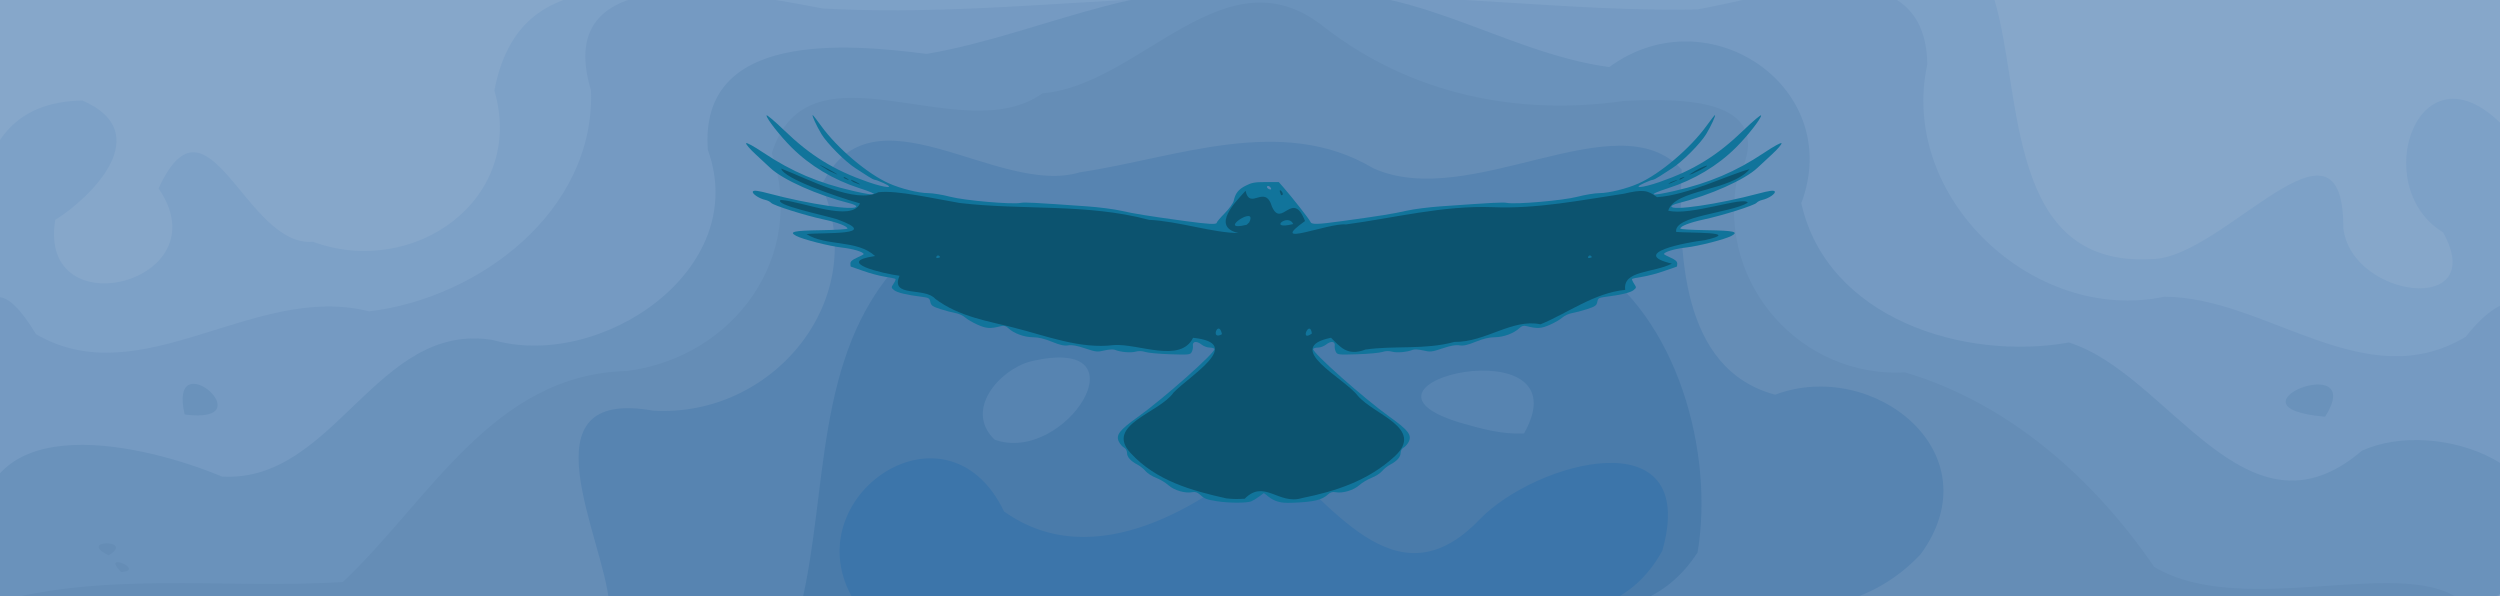
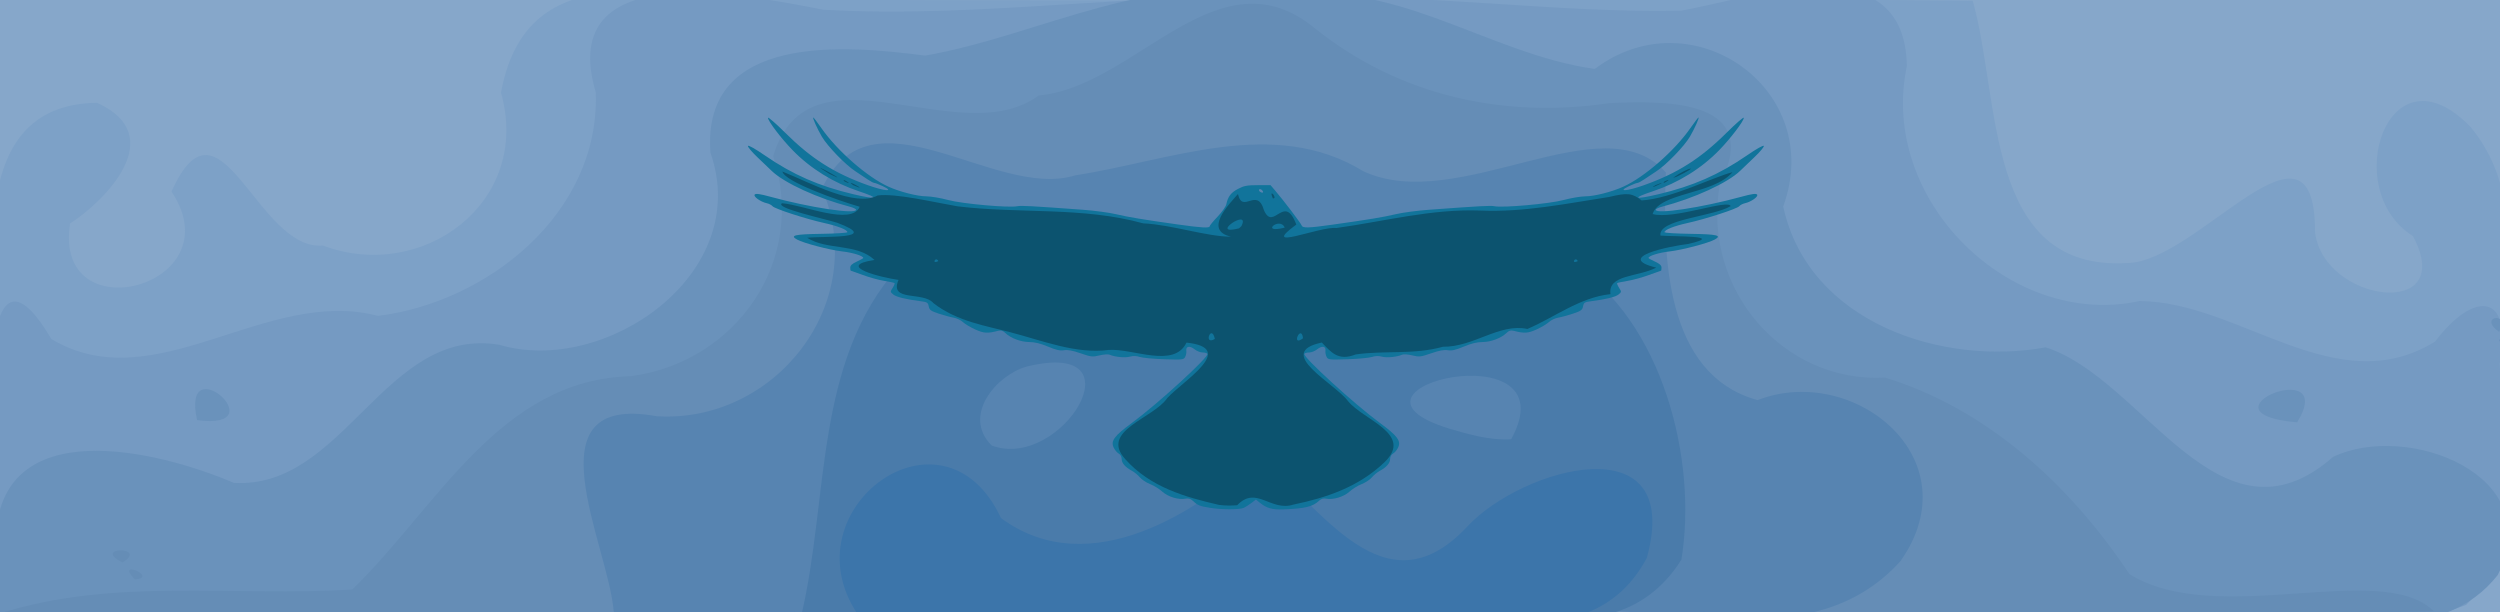
- <svg xmlns="http://www.w3.org/2000/svg" version="1.1" id="svg2" width="1518.441" height="361.974" viewBox="0 0 1518.441 361.974">
+ <svg xmlns="http://www.w3.org/2000/svg" version="1.1" id="svg2" width="1920" height="469.655" viewBox="0 0 1920 469.655">
  <defs id="defs6" />
-   <path id="path4552" d="m -12.603,183.938 c 0,-61.641 0,-123.281 0,-184.922 517.378,0 1034.756,0 1552.134,0 0,123.281 0,246.563 0,369.844 -517.378,0 -1034.756,0 -1552.134,0 0,-61.641 0,-123.281 0,-184.922 z" style="fill:#86a7ca;stroke-width:0.758;fill-opacity:1" />
-   <path id="path4550" d="m -12.603,224.44 c 0.943,-56.298 -22.408,-162.164 62.735,-163.37 45.468,19.791 4.695,59.279 -16.591,72.5 -10.875,66.621 102.134,38.084 62.764,-19.137 30.007,-65.152 52.926,35.906 93.762,32.414 61.315,22.486 129.491,-25.734 110.203,-91.852 17.346,-91.662 115.384,-51.254 178.297,-56.027 244.265,1.759 488.54,-1.636 732.802,0.798 17.297,58.246 6.895,163.055 95.936,157.572 43.27,-0.592 116.287,-100.1 115.986,-18.647 5.182,42.739 88.573,53.126 60.631,2.497 -45.91,-27.966 -15.19,-116.763 35.686,-65.568 49.349,58.197 1.731,140.042 23.813,208.189 16.983,85.562 -71.472,95.605 -133.417,85.396 -441.859,-1.142 -883.91,0.365 -1325.647,-0.366 -68.705,17.839 -118.298,-12.177 -96.961,-85.164 0,-19.745 -4e-6,-39.49 -2.2e-5,-59.235 z m 1434.407,-79.343 -0.036,1.849 z M -12.35,69.153 c 2.686,-2.428 -1.334,4.101 0,0 z" style="fill:#7da1c7;fill-opacity:1;stroke-width:0.758" />
-   <path id="path4548" d="M -12.591,258.779 C -17.981,228.365 -16.699,139.161 21.901,203.005 86.055,240.244 154.646,171.398 224.152,189.112 291.323,181.104 361.54,127.899 358.96,54.865 333.736,-27.872 453.152,-3.586 499.795,5.15 598.804,10.7 697.502,-6.367 796.547,-1.807 874.76,-4.704 953.034,7.281 1030.891,5.743 c 45.305,-7.921 138.63,-40.221 139.714,33.342 -17.582,80.789 64.538,157.93 144.012,141.125 62.127,0.291 121.824,61.157 183.048,24.306 24.25,-31.153 48.33,-29.243 39.966,13.44 2.03,47.911 18.664,107.592 -20.74,144.773 -41.969,16.393 -89.322,2.742 -133.681,6.207 -465.268,-0.133 -930.542,-0.049 -1395.813,-0.075 0.004,-36.694 0.008,-73.388 0.012,-110.082 z M 1168.171,41.033 c 3.359,-3.291 -0.806,5.161 0,0 z" style="fill:#759ac2;fill-opacity:1;stroke-width:0.758" />
-   <path id="path4546" d="m -12.57,323.767 c 1.922,-77.344 100.697,-53.767 147.446,-34.31 68.467,3.955 93.624,-94.405 164.333,-82.976 C 364.535,225.304 456.363,164.102 429.94,91.053 424.469,18.685 513.973,26.529 562.798,32.726 634.199,20.758 706.016,-20.698 781.515,-1.821 850.83,-16.043 910.982,31.844 977.435,40.734 c 60.144,-44.053 143.127,12.317 116.635,82.659 15.644,70.094 98.941,95.995 162.488,84.623 60.716,18.86 107.722,125.739 177.912,65.831 45.76,-21.272 133.474,10.834 101.933,70.979 -33.275,41.128 -94.266,28.627 -140.58,23.732 -56.121,-6.411 -112.097,4.586 -168.52,0.511 -413.32,-0.515 -826.64,-0.037 -1239.959,-0.208 z M 112.142,251.768 c -10.292,-45.007 49.87,6.364 0,0 z m 1300.063,1.326 c -65.177,-5.499 26.27,-41.144 0,0 z m 126.304,-47.533 c -4.33,-5.325 3.407,0.424 0,0 z m -0.065,-3.657 0.922,-0.553 z m -1.185,-3.188 c -14.022,-9.615 7.96,-12.517 0,0 z m 1.453,-20.652 0.199,-3.206 6e-4,-0.011 -0.199,3.206 z" style="fill:#6a92bb;fill-opacity:1;stroke-width:0.758" />
-   <path id="path4544" d="m -10.329,368.025 c 70.895,-21.997 145.764,-9.96 218.546,-14.514 52.227,-48.985 91.034,-126.22 172.495,-128.157 65.298,-8.474 109.309,-69.601 88.073,-132.282 22.404,-71.418 115.488,-1.289 164.39,-36.4 60.087,-5.105 111.411,-88.633 171.523,-39.903 52.359,40.434 117.002,53.858 181.702,44.523 37.852,-1.733 95.142,-1.64 68.385,48.897 -11.292,63.028 39.415,119.387 102.322,116 63.059,18.685 114.68,64.604 151.279,118.084 54.34,32.778 155.912,-8.959 188.576,22.376 -223.676,4.603 -447.443,0.477 -671.157,2.183 -278.712,0.111 -557.424,0.042 -836.135,-0.807 z m 83.886,-20.572 c -12.833,-12.99 15.471,-0.994 0,0 z m -7.578,-10.155 c -19.796,-9.624 16.585,-9.855 0,0 z" style="fill:#658db6;fill-opacity:1;stroke-width:0.758" />
-   <path id="path4542" d="m 370.057,366.787 c -3.178,-40.118 -53.777,-131.675 26.594,-117.371 73.002,4.41 132.5,-67.728 102.344,-136.777 30.406,-64.095 106.664,7.216 156.924,-7.997 58.269,-8.656 122.656,-35.566 178.207,-2.434 58.822,26.514 148.419,-42.099 187.297,0.766 -1.984,48.921 -1.054,121.32 56.755,136.754 59.496,-22.434 133.227,35.247 88.454,96.786 -54.549,58.482 -141.517,24.707 -210.837,30.061 -194.503,4.301 -389.272,0.002 -583.875,2.032 l -1.863,-1.821 z" style="fill:#5784b1;fill-opacity:1;stroke-width:0.758" />
-   <path id="path4540" d="m 481.155,368.103 c 1.427,-4.146 1.427,4.146 0,0 z m 5.267,0.061 c 16.866,-69.849 7.727,-151.816 59.949,-208.412 68.205,-17.76 135.854,13.729 195.83,43.229 78.343,9.204 141.396,-74.044 221.659,-45.06 55.382,34.411 77.353,117.638 67.195,177.639 -37.646,58.106 -109.061,28.62 -165.105,32.536 -126.51,-0.702 -253.022,1.996 -379.528,0.069 z M 604.069,267.012 c 42.934,15.619 93.761,-64.56 21.703,-47.448 -18.86,5.148 -40.289,29.505 -21.703,47.448 z m 321.581,-3.761 c 37.624,-66.407 -120.276,-31.013 -38.649,-6.486 12.551,3.605 25.438,7.235 38.649,6.486 z m -3.789,-94.47 c -0.348,-4.284 -1.786,3.128 0,0 z m 122.397,199.322 c 1.427,-4.146 1.427,4.146 0,0 z M 516.456,225.179 c 2.664,1.711 -4.433,1.653 0,0 z" style="fill:#4a7baa;fill-opacity:1;stroke-width:0.758" />
-   <path id="path4538" d="m 520.943,368.173 c -43.408,-62.995 53.209,-131.806 88.881,-57.548 55.481,39.65 123.568,-5.563 159.291,-37.026 38.727,29.545 78.065,95.724 129.589,41.876 34.098,-35.32 134.027,-62.417 110.936,19.046 -36.375,66.148 -122.597,27.326 -181.949,34.009 -102.249,-0.837 -204.508,1.895 -306.748,-0.358 z" style="fill:#3c75aa;fill-opacity:1;stroke-width:0.758" />
-   <path id="path4493" d="m 739.444,304.486 c -6.677,-1.044 -7.782,-1.477 -10.878,-4.262 -1.372,-1.234 -2.721,-1.619 -4.468,-1.277 -4.286,0.84 -10.936,-1.115 -14.448,-4.247 -1.786,-1.593 -5.172,-3.62 -7.525,-4.506 -2.353,-0.886 -5.207,-2.714 -6.342,-4.063 -1.135,-1.349 -3.353,-3.12 -4.929,-3.935 -4.126,-2.134 -6.344,-4.638 -6.344,-7.163 0,-1.284 -0.741,-2.599 -1.778,-3.154 -0.978,-0.523 -2.355,-2.067 -3.059,-3.43 -2.138,-4.135 0.081,-7.09 11.391,-15.171 15.772,-11.268 47.661,-39.587 46.568,-41.354 -0.277,-0.449 -1.633,-0.816 -3.012,-0.816 -1.379,0 -3.567,-0.834 -4.863,-1.853 -2.961,-2.329 -5.584,-1.965 -5.208,0.723 0.151,1.074 -0.164,2.77 -0.698,3.769 -0.92,1.719 -1.616,1.795 -13.061,1.427 -6.649,-0.213 -13.453,-0.838 -15.119,-1.388 -2.012,-0.664 -4.04,-0.721 -6.04,-0.169 -2.933,0.81 -9.271,0.218 -12.571,-1.174 -0.902,-0.38 -3.723,-0.192 -6.269,0.419 -4.276,1.026 -5.171,0.929 -11.71,-1.266 -4.975,-1.67 -8.033,-2.216 -10.284,-1.835 -2.406,0.407 -4.869,-0.137 -9.885,-2.181 -4.593,-1.872 -8.217,-2.729 -11.595,-2.745 -5.262,-0.024 -11.55,-2.348 -14.923,-5.514 -1.485,-1.394 -2.577,-1.69 -4.468,-1.213 -6.468,1.632 -8.793,1.49 -14.12,-0.863 -2.949,-1.302 -6.367,-3.292 -7.596,-4.422 -1.229,-1.13 -3.843,-2.323 -5.809,-2.652 -1.966,-0.329 -6.106,-1.422 -9.199,-2.428 -4.853,-1.579 -5.694,-2.176 -6.13,-4.354 -0.455,-2.276 -0.958,-2.581 -5.099,-3.099 -9.271,-1.16 -15.034,-2.54 -16.895,-4.047 -1.855,-1.502 -1.863,-1.61 -0.317,-3.971 0.875,-1.335 1.405,-2.612 1.178,-2.839 -0.227,-0.227 -3.118,-0.833 -6.425,-1.348 -3.307,-0.515 -9.248,-2.104 -13.201,-3.532 -3.953,-1.428 -7.327,-2.596 -7.497,-2.596 -0.17,0 -0.309,-0.827 -0.309,-1.837 0,-1.318 1.136,-2.34 4.021,-3.616 2.212,-0.978 4.021,-1.951 4.021,-2.161 0,-1.291 -6.333,-3.201 -13.186,-3.978 -7.829,-0.887 -23.808,-4.972 -27.796,-7.107 -4.645,-2.486 -1.589,-3.191 14.917,-3.438 8.929,-0.134 16.235,-0.573 16.235,-0.976 0,-1.444 -5.953,-3.743 -14.298,-5.522 -11.259,-2.4 -30.778,-8.559 -32.073,-10.119 -0.567,-0.683 -2.128,-1.476 -3.469,-1.762 -3.969,-0.846 -8.648,-4.119 -7.512,-5.255 0.701,-0.701 3.418,-0.32 9.726,1.364 24.3,6.485 52.988,10.711 52.988,7.804 0,-0.473 -1.709,-1.29 -3.798,-1.817 -19.905,-5.022 -40.775,-14.318 -48.479,-21.592 -1.474,-1.392 -5.45,-5.082 -8.835,-8.2 -3.385,-3.118 -5.996,-6.146 -5.801,-6.729 0.212,-0.635 4.476,1.693 10.623,5.8 17.096,11.421 33.327,18.325 54.503,23.185 15.063,3.457 17.002,2.565 3.709,-1.706 -15.827,-5.085 -30.161,-13.702 -41.264,-24.804 -7.039,-7.039 -15.169,-17.418 -15.169,-19.366 0,-0.721 4.803,3.319 10.673,8.979 16.072,15.495 30.28,24.258 50.965,31.433 10.622,3.684 17.063,4.156 9.515,0.696 -2.397,-1.099 -4.788,-1.998 -5.314,-1.998 -0.525,0 -2.384,-0.945 -4.131,-2.1 -1.747,-1.155 -5.186,-3.375 -7.644,-4.933 -6.17,-3.912 -17.286,-15.069 -20.739,-20.814 -2.932,-4.879 -5.955,-11.472 -5.26,-11.472 0.213,0 2.488,2.915 5.057,6.479 9.82,13.624 28.29,29.278 41.352,35.046 7.143,3.154 17.955,5.835 23.61,5.853 2.821,0.009 8.894,1.006 13.496,2.215 8.638,2.269 37.655,4.789 42.813,3.718 2.284,-0.474 8.155,-0.166 40.416,2.119 7.127,0.505 16.376,1.699 20.553,2.653 7.962,1.819 16.726,3.231 38.685,6.235 14.436,1.975 19.4,2.234 19.4,1.013 0,-0.437 2.199,-3.029 4.886,-5.76 2.687,-2.73 5.125,-6.092 5.417,-7.471 0.972,-4.588 2.83,-6.954 7.231,-9.209 3.679,-1.885 5.593,-2.234 12.249,-2.234 h 7.888 l 2.836,3.225 c 5.175,5.886 15.808,19.453 16.347,20.859 0.704,1.835 3.694,1.771 19.74,-0.424 21.959,-3.004 30.723,-4.417 38.685,-6.235 4.178,-0.954 13.427,-2.148 20.553,-2.653 32.261,-2.286 38.131,-2.594 40.416,-2.119 5.158,1.071 34.175,-1.45 42.813,-3.718 4.602,-1.209 10.676,-2.206 13.496,-2.215 5.655,-0.018 16.468,-2.699 23.61,-5.853 13.062,-5.769 31.532,-21.422 41.352,-35.046 2.568,-3.563 4.844,-6.479 5.057,-6.479 0.695,0 -2.328,6.594 -5.26,11.472 -3.453,5.746 -14.569,16.902 -20.739,20.814 -2.458,1.558 -5.897,3.778 -7.644,4.933 -1.747,1.155 -3.606,2.1 -4.131,2.1 -0.525,0 -2.917,0.899 -5.314,1.998 -7.548,3.459 -1.107,2.988 9.515,-0.696 20.685,-7.175 34.893,-15.938 50.965,-31.433 5.87,-5.659 10.673,-9.7 10.673,-8.979 0,1.948 -8.13,12.327 -15.169,19.366 -11.103,11.103 -25.436,19.719 -41.264,24.804 -13.293,4.271 -11.355,5.163 3.709,1.706 21.176,-4.86 37.408,-11.764 54.504,-23.185 6.147,-4.106 10.411,-6.435 10.623,-5.8 0.194,0.583 -2.416,3.611 -5.801,6.729 -3.385,3.118 -7.361,6.807 -8.835,8.2 -7.704,7.274 -28.574,16.569 -48.479,21.592 -2.089,0.527 -3.798,1.345 -3.798,1.817 0,2.906 28.688,-1.319 52.988,-7.804 6.308,-1.684 9.025,-2.065 9.726,-1.364 1.135,1.135 -3.543,4.408 -7.512,5.255 -1.341,0.286 -2.901,1.079 -3.469,1.762 -1.295,1.561 -20.814,7.719 -32.073,10.119 -8.345,1.779 -14.298,4.078 -14.298,5.522 0,0.403 7.306,0.842 16.235,0.976 16.506,0.248 19.562,0.952 14.917,3.438 -3.988,2.134 -19.967,6.22 -27.796,7.107 -6.852,0.776 -13.186,2.687 -13.186,3.978 0,0.21 1.81,1.182 4.021,2.161 2.885,1.276 4.021,2.298 4.021,3.616 0,1.011 -0.139,1.837 -0.309,1.837 -0.17,0 -3.544,1.168 -7.497,2.596 -3.954,1.428 -9.894,3.017 -13.201,3.532 -3.307,0.515 -6.199,1.122 -6.425,1.348 -0.227,0.227 0.304,1.504 1.178,2.839 1.547,2.361 1.538,2.469 -0.317,3.971 -1.861,1.507 -7.624,2.887 -16.895,4.047 -4.141,0.518 -4.644,0.823 -5.099,3.099 -0.436,2.178 -1.276,2.775 -6.13,4.354 -3.094,1.006 -7.233,2.099 -9.199,2.428 -1.966,0.329 -4.58,1.523 -5.809,2.652 -1.229,1.13 -4.647,3.12 -7.596,4.422 -5.327,2.353 -7.652,2.495 -14.12,0.863 -1.891,-0.477 -2.983,-0.181 -4.468,1.213 -3.372,3.166 -9.661,5.489 -14.923,5.514 -3.379,0.016 -7.003,0.873 -11.595,2.745 -5.016,2.044 -7.479,2.587 -9.885,2.181 -2.252,-0.38 -5.309,0.165 -10.284,1.835 -6.539,2.195 -7.434,2.292 -11.71,1.266 -2.546,-0.611 -5.368,-0.8 -6.269,-0.419 -3.299,1.392 -9.638,1.983 -12.571,1.174 -1.999,-0.552 -4.027,-0.495 -6.04,0.169 -1.666,0.55 -8.47,1.174 -15.119,1.388 -11.445,0.367 -12.141,0.291 -13.061,-1.427 -0.534,-0.998 -0.848,-2.694 -0.698,-3.769 0.376,-2.688 -2.247,-3.052 -5.208,-0.723 -1.295,1.019 -3.484,1.853 -4.863,1.853 -1.379,0 -2.735,0.367 -3.012,0.816 -1.093,1.768 30.796,30.086 46.568,41.354 11.311,8.081 13.53,11.036 11.391,15.171 -0.705,1.363 -2.082,2.906 -3.059,3.43 -1.037,0.555 -1.778,1.87 -1.778,3.154 0,2.525 -2.218,5.03 -6.344,7.163 -1.576,0.815 -3.794,2.585 -4.929,3.935 -1.135,1.349 -3.989,3.178 -6.342,4.063 -2.353,0.886 -5.739,2.913 -7.525,4.506 -3.511,3.132 -10.162,5.086 -14.448,4.247 -1.757,-0.344 -3.089,0.043 -4.468,1.298 -3.886,3.537 -8.617,4.643 -21.979,5.14 -6.966,0.259 -10.381,-0.675 -14.601,-3.995 l -2.445,-1.923 -2.917,2.157 c -1.604,1.186 -3.721,2.48 -4.704,2.876 -2.719,1.094 -13.543,1.087 -20.576,-0.013 z m 31.925,-190.961 c -0.573,-0.573 -1.339,-0.746 -1.702,-0.383 -0.363,0.363 -0.079,1.018 0.629,1.456 1.669,1.031 2.423,0.278 1.072,-1.072 z" style="fill:#11749b;fill-opacity:1;stroke-width:0.894" />
-   <path style="fill:#0c536f;fill-opacity:1;stroke-width:0.894" d="m 744.829,302.702 c -21.027,-4.697 -42.669,-10.672 -58.117,-27.525 -15.939,-17.096 17.612,-24.434 26.042,-36.694 9.899,-10.463 43.587,-30.002 11.891,-33.312 -7.626,15.633 -33.041,3.476 -47.972,4.402 -20.57,2.648 -41.339,-5.681 -60.999,-10.597 -14.592,-3.801 -33.076,-6.435 -47.679,-17.516 -6.355,-7.303 -27.564,-0.448 -21.624,-13.962 -9.955,-1.303 -40.021,-8.31 -14.851,-11.989 -11.187,-10.171 -29.614,-5.699 -41.677,-13.316 9.589,-1.155 46.559,1.129 18.53,-9.037 -8.298,-2.527 -38.936,-8.905 -34.137,-11.718 13.389,0.943 42.975,13.732 48.118,2.114 -14.203,-4.017 -46.588,-15.174 -47.859,-21.172 17.056,6.64 45.155,21.694 58.943,14.39 11.348,-1.419 34.254,3.978 49.414,6.509 38.221,4.554 77.4,0.166 114.984,10.239 17.925,0.829 38.977,7.954 54.439,8.03 -17.413,-3.812 -1.074,-19.687 4.239,-25.655 2.843,12.289 11.781,-4.587 16.079,9.685 5.867,13.258 12.564,-10.746 20.045,8.675 -23.598,16.812 14.442,0.915 24.821,2.069 29.697,-3.993 58.955,-11.611 89.195,-10.49 26.928,1.126 53.151,-4.205 79.555,-8.147 11.66,-2.761 14.464,-2.252 20.235,2.072 18.905,-1.241 44.086,-13.99 56.222,-16.987 -11.783,13.554 -45.228,12.031 -49.444,25.157 13.017,3.516 46.865,-9.166 48.311,-4.75 -11.055,6.404 -45.046,7.85 -43.469,17.682 7.429,0.762 41.013,-0.263 17.33,5.025 -11.321,1.333 -46.261,8 -19.919,14.245 -11.519,5.818 -29.993,3.99 -28.356,15.928 -19.015,1.914 -34.879,14.141 -51.432,20.923 -17.272,-3.635 -33.329,10.956 -52.291,10.688 -17.914,4.911 -36.16,2.109 -54.033,4.63 -11.058,4.261 -15.412,-1.682 -20.928,-7.153 -29.824,6.008 8.074,24.407 16.268,35.255 9.784,11.498 40.545,19.656 22.613,36.576 -16.156,15.029 -35.972,21.384 -56.527,25.548 -14.09,4.345 -22.943,-11.663 -34.746,0.372 -3.732,0.279 -7.499,0.267 -11.215,-0.195 z m -2.628,-99.722 c -2.029,-9.515 -7.446,4.237 0,0 z m 54.605,-0.421 c -1.185,-8.977 -7.781,5.739 0,0 z M 571.02,156.203 c -1.55,-3.18 -4.503,2.18 0,0 z m 395.874,0 c -1.55,-3.18 -4.503,2.18 0,0 z M 758.705,135.104 c 5.798,-11.365 -20.861,6.225 -1.496,1.414 z m 26.758,0.975 c -3.076,-6.973 -15.889,3.952 0,-5e-5 z m -7.365,-17.554 c -2.964,-6.876 3.508,0.329 0,0 z m -259.802,-7.949 c -6.718,-4.778 11.79,4.945 0,0 z m 496.733,-0.035 c 11.557,-4.449 -7.199,4.174 0,0 z m -502.094,-2.199 c -3.051,-3.113 7.211,3.331 0,0 z m 507.577,0 c 6.973,-3.206 -2.755,2.994 0,0 z m -516.96,-4.572 c -19.001,-11.292 17.739,8.431 0,0 z m 522.321,2.363 c 9.775,-6.713 17.92,-7.82 1.903,-0.499 z" id="path4489" />
+   <path id="path4552" d="m -3.389,235.976 c 0,-78.786 0,-157.573 0,-236.359 641.841,0 1283.682,0 1925.523,0 0,157.573 0,315.146 0,472.719 -641.841,0 -1283.682,0 -1925.523,0 0,-78.786 0,-157.573 0,-236.359 z" style="fill:#86a7ca;fill-opacity:1;stroke-width:0.954" />
+   <path id="path4550" d="M -3.389,287.743 C -2.219,215.786 -31.188,80.472 74.438,78.931 c 56.407,25.296 5.825,75.768 -20.582,92.666 -13.491,85.152 126.703,48.677 77.863,-24.46 37.225,-83.275 65.659,45.893 116.317,41.43 C 324.102,217.307 408.678,155.675 384.75,71.166 406.269,-45.993 527.892,5.655 605.94,-0.445 908.967,1.803 1212.005,-2.537 1515.029,0.574 1536.487,75.022 1523.583,208.984 1634.044,201.976 c 53.68,-0.757 144.261,-127.943 143.888,-23.833 6.429,54.627 109.881,67.904 75.217,3.192 -56.954,-35.744 -18.844,-149.241 44.271,-83.807 61.22,74.385 2.148,178.996 29.542,266.098 21.069,109.361 -88.665,122.198 -165.513,109.15 -548.155,-1.46 -1096.548,0.466 -1644.552,-0.468 -85.233,22.801 -146.757,-15.564 -120.287,-108.853 0,-25.237 0,-50.474 -2.02e-5,-75.712 z M 1776.086,186.331 l -0.044,2.363 z M -3.076,89.263 c 3.333,-3.104 -1.654,5.242 0,0 z" style="fill:#7da1c7;fill-opacity:1;stroke-width:0.954" />
+   <path id="path4548" d="M -3.375,331.634 C -10.061,292.761 -8.47,178.743 39.415,260.347 119.003,307.943 204.094,219.947 290.321,242.588 373.651,232.354 460.76,164.349 457.559,71 426.267,-34.751 574.41,-3.71 632.274,7.457 755.101,14.55 877.542,-7.264 1000.415,-1.435 c 97.027,-3.703 194.132,11.616 290.718,9.649 56.204,-10.124 171.98,-51.409 173.325,42.617 -21.811,103.261 80.064,201.859 178.656,180.379 77.072,0.371 151.131,78.168 227.083,31.067 30.084,-39.818 59.957,-37.377 49.581,17.178 2.519,61.238 23.154,137.519 -25.729,185.042 -52.066,20.952 -110.81,3.504 -165.84,7.934 -577.196,-0.17 -1154.398,-0.063 -1731.597,-0.095 0.005,-46.9 0.009,-93.801 0.014,-140.701 z M 1461.438,53.321 c 4.167,-4.206 -1,6.596 0,0 z" style="fill:#759ac2;fill-opacity:1;stroke-width:0.954" />
+   <path id="path4546" d="M -3.349,414.698 C -0.965,315.84 121.572,345.976 179.567,370.844 c 84.938,5.056 116.147,-120.664 203.866,-106.056 81.041,24.059 194.96,-54.167 162.181,-147.534 -6.788,-92.498 104.249,-82.473 164.818,-74.552 88.578,-15.297 177.672,-68.283 271.333,-44.156 85.99,-18.178 160.613,43.03 243.052,54.392 74.613,-56.307 177.558,15.743 144.693,105.652 19.408,89.59 122.742,122.697 201.577,108.161 75.322,24.106 133.637,160.714 220.712,84.142 56.768,-27.189 165.583,13.848 126.454,90.722 -41.28,52.568 -116.943,36.59 -174.399,30.333 -69.621,-8.195 -139.064,5.861 -209.06,0.653 -512.75,-0.658 -1025.5,-0.048 -1538.25,-0.266 z M 151.365,322.673 c -12.768,-57.526 61.867,8.135 0,0 z m 1612.813,1.695 c -80.856,-7.028 32.589,-52.588 0,0 z m 156.688,-60.754 c -5.372,-6.806 4.226,0.541 0,0 z m -0.081,-4.674 1.144,-0.707 z m -1.471,-4.075 c -17.395,-12.29 9.874,-15.999 0,0 z m 1.802,-26.397 0.247,-4.098 7e-4,-0.014 -0.247,4.098 z" style="fill:#6a92bb;fill-opacity:1;stroke-width:0.954" />
+   <path id="path4544" d="M -0.568,471.268 C 87.381,443.151 180.261,458.537 270.553,452.716 c 64.792,-62.611 112.934,-161.328 213.991,-163.805 81.007,-10.831 135.605,-88.96 109.261,-169.077 27.794,-91.283 143.27,-1.648 203.936,-46.525 74.542,-6.525 138.212,-113.287 212.785,-51.002 64.955,51.681 145.148,68.839 225.414,56.907 46.958,-2.215 118.03,-2.096 84.836,62.498 -14.009,80.56 48.897,152.595 126.937,148.266 78.23,23.882 142.268,82.574 187.671,150.929 67.412,41.895 193.419,-11.452 233.941,28.601 -277.485,5.884 -555.082,0.61 -832.614,2.79 -345.76,0.142 -691.521,0.053 -1037.279,-1.032 z M 103.498,444.973 c -15.92,-16.604 19.193,-1.271 0,0 z M 94.098,431.993 c -24.558,-12.301 20.575,-12.596 0,0 z" style="fill:#658db6;fill-opacity:1;stroke-width:0.954" />
+   <path id="path4542" d="m 471.326,469.685 c -3.942,-51.277 -66.714,-168.301 32.992,-150.018 90.564,5.636 164.375,-86.567 126.965,-174.822 37.72,-81.923 132.323,9.223 194.674,-10.221 72.286,-11.064 152.163,-45.459 221.077,-3.111 72.972,33.89 184.123,-53.81 232.354,0.979 -2.462,62.529 -1.308,155.065 70.408,174.793 73.809,-28.674 165.276,45.051 109.733,123.708 -67.671,74.749 -175.561,31.579 -261.557,38.422 -241.293,5.498 -482.917,0.002 -724.336,2.598 l -2.311,-2.328 z" style="fill:#5784b1;fill-opacity:1;stroke-width:0.954" />
+   <path id="path4540" d="m 609.149,471.367 c 1.771,-5.299 1.771,5.299 0,0 z m 6.535,0.078 c 20.923,-89.278 9.586,-194.044 74.37,-266.383 84.613,-22.7 168.535,17.548 242.94,55.253 97.19,11.764 175.411,-94.64 274.982,-57.594 68.705,43.983 95.962,150.36 83.36,227.051 -46.702,74.268 -135.298,36.58 -204.824,41.586 -156.943,-0.897 -313.891,2.551 -470.829,0.088 z M 761.632,342.156 c 53.263,19.963 116.316,-82.517 26.924,-60.646 -23.397,6.581 -49.981,37.712 -26.924,60.646 z m 398.943,-4.807 c 46.675,-84.878 -149.211,-39.639 -47.947,-8.29 15.57,4.607 31.558,9.247 47.947,8.29 z m -4.701,-120.747 c -0.431,-5.476 -2.215,3.998 0,0 z m 151.842,254.764 c 1.771,-5.299 1.771,5.299 0,0 z m -654.773,-182.678 c 3.305,2.186 -5.499,2.113 0,0 z" style="fill:#4a7baa;fill-opacity:1;stroke-width:0.954" />
+   <path id="path4538" d="m 658.51,471.457 c -53.85,-80.518 66.009,-168.469 110.263,-73.555 68.828,50.678 153.294,-7.11 197.611,-47.325 48.044,37.763 96.845,122.35 160.763,53.525 42.3,-45.144 166.269,-79.779 137.623,24.344 -45.125,84.548 -152.09,34.927 -225.72,43.469 -126.846,-1.069 -253.706,2.422 -380.541,-0.458 z" style="fill:#3c75aa;fill-opacity:1;stroke-width:0.954" />
+   <path id="path4493" d="m 929.574,390.055 c -8.284,-1.335 -9.653,-1.887 -13.495,-5.447 -1.702,-1.577 -3.375,-2.069 -5.543,-1.632 -5.317,1.073 -13.567,-1.425 -17.923,-5.428 -2.215,-2.036 -6.416,-4.627 -9.335,-5.759 -2.919,-1.132 -6.46,-3.469 -7.868,-5.194 -1.408,-1.725 -4.16,-3.988 -6.115,-5.029 -5.119,-2.727 -7.87,-5.928 -7.87,-9.156 0,-1.641 -0.92,-3.322 -2.206,-4.032 -1.213,-0.669 -2.921,-2.642 -3.795,-4.384 -2.653,-5.285 0.1,-9.063 14.132,-19.391 19.567,-14.403 59.127,-50.598 57.771,-52.857 -0.344,-0.574 -2.026,-1.043 -3.737,-1.043 -1.711,0 -4.426,-1.066 -6.033,-2.368 -3.673,-2.977 -6.928,-2.512 -6.461,0.924 0.187,1.373 -0.203,3.541 -0.866,4.817 -1.141,2.197 -2.005,2.294 -16.203,1.824 -8.249,-0.273 -16.689,-1.071 -18.756,-1.774 -2.496,-0.849 -5.012,-0.921 -7.492,-0.216 -3.638,1.035 -11.502,0.278 -15.595,-1.5 -1.119,-0.486 -4.618,-0.245 -7.777,0.536 -5.305,1.311 -6.415,1.188 -14.527,-1.618 -6.172,-2.135 -9.965,-2.832 -12.758,-2.346 -2.985,0.52 -6.04,-0.175 -12.263,-2.787 -5.698,-2.392 -10.193,-3.489 -14.385,-3.508 -6.528,-0.031 -14.329,-3.001 -18.512,-7.047 -1.842,-1.782 -3.197,-2.16 -5.543,-1.55 -8.024,2.086 -10.909,1.905 -17.517,-1.102 -3.658,-1.665 -7.899,-4.208 -9.423,-5.652 -1.524,-1.444 -4.767,-2.969 -7.206,-3.39 -2.439,-0.421 -7.574,-1.817 -11.412,-3.104 -6.021,-2.018 -7.064,-2.781 -7.604,-5.565 -0.565,-2.908 -1.188,-3.299 -6.325,-3.961 -11.501,-1.482 -18.651,-3.247 -20.959,-5.173 -2.301,-1.92 -2.312,-2.058 -0.393,-5.076 1.085,-1.706 1.743,-3.339 1.462,-3.629 -0.281,-0.29 -3.868,-1.065 -7.971,-1.723 -4.103,-0.658 -11.473,-2.69 -16.377,-4.514 -4.904,-1.825 -9.09,-3.318 -9.301,-3.318 -0.211,0 -0.384,-1.057 -0.384,-2.349 0,-1.685 1.409,-2.991 4.989,-4.622 2.744,-1.25 4.989,-2.493 4.989,-2.762 0,-1.65 -7.857,-4.092 -16.358,-5.084 -9.712,-1.134 -29.535,-6.355 -34.483,-9.084 -5.763,-3.178 -1.972,-4.078 18.505,-4.395 11.077,-0.171 20.14,-0.733 20.14,-1.248 0,-1.845 -7.386,-4.784 -17.738,-7.058 -13.967,-3.068 -38.182,-10.939 -39.788,-12.934 -0.704,-0.873 -2.64,-1.887 -4.303,-2.253 -4.923,-1.082 -10.728,-5.265 -9.319,-6.717 0.869,-0.896 4.24,-0.409 12.065,1.743 30.145,8.289 65.735,13.69 65.735,9.975 0,-0.604 -2.12,-1.649 -4.712,-2.323 -24.694,-6.419 -50.584,-18.3 -60.141,-27.598 -1.829,-1.78 -6.762,-6.496 -10.961,-10.481 -4.199,-3.985 -7.438,-7.855 -7.197,-8.6 0.262,-0.811 5.552,2.164 13.178,7.413 21.208,14.597 41.344,23.423 67.615,29.634 18.687,4.418 21.092,3.278 4.601,-2.181 -19.635,-6.5 -37.417,-17.513 -51.19,-31.704 -8.733,-8.997 -18.818,-22.263 -18.818,-24.753 0,-0.922 5.958,4.242 13.24,11.476 19.938,19.805 37.564,31.005 63.225,40.176 13.177,4.709 21.167,5.311 11.804,0.89 -2.974,-1.404 -5.94,-2.553 -6.592,-2.553 -0.652,0 -2.958,-1.208 -5.125,-2.684 -2.167,-1.476 -6.434,-4.313 -9.483,-6.305 -7.654,-5 -21.445,-19.26 -25.728,-26.604 -3.637,-6.236 -7.387,-14.663 -6.525,-14.663 0.264,0 3.087,3.726 6.273,8.281 12.182,17.414 35.096,37.422 51.3,44.795 8.861,4.032 22.274,7.458 29.29,7.482 3.499,0.011 11.034,1.286 16.743,2.831 10.716,2.9 46.713,6.121 53.112,4.753 2.834,-0.606 10.117,-0.212 50.138,2.709 8.841,0.645 20.315,2.171 25.498,3.391 9.878,2.325 20.749,4.13 47.992,7.97 17.909,2.524 24.067,2.855 24.067,1.295 0,-0.559 2.727,-3.872 6.061,-7.362 3.333,-3.49 6.357,-7.787 6.72,-9.549 1.206,-5.864 3.51,-8.888 8.97,-11.77 4.564,-2.409 6.939,-2.855 15.195,-2.855 h 9.785 l 3.518,4.122 c 6.42,7.523 19.61,24.865 20.279,26.661 0.874,2.346 4.583,2.263 24.489,-0.542 27.242,-3.84 38.114,-5.645 47.992,-7.97 5.183,-1.22 16.657,-2.746 25.498,-3.391 40.021,-2.922 47.304,-3.315 50.138,-2.709 6.399,1.368 42.396,-1.853 53.112,-4.753 5.71,-1.545 13.244,-2.819 16.743,-2.831 7.016,-0.023 20.429,-3.45 29.29,-7.482 16.204,-7.373 39.117,-27.381 51.3,-44.795 3.186,-4.554 6.009,-8.281 6.273,-8.281 0.862,0 -2.888,8.428 -6.525,14.663 -4.283,7.344 -18.073,21.604 -25.728,26.604 -3.049,1.992 -7.316,4.829 -9.483,6.305 -2.167,1.476 -4.473,2.684 -5.125,2.684 -0.652,0 -3.618,1.149 -6.592,2.553 -9.363,4.421 -1.373,3.819 11.804,-0.89 25.661,-9.17 43.287,-20.371 63.225,-40.176 7.282,-7.234 13.24,-12.398 13.24,-11.476 0,2.489 -10.085,15.755 -18.818,24.753 -13.773,14.191 -31.555,25.204 -51.19,31.704 -16.491,5.459 -14.086,6.599 4.601,2.181 26.271,-6.212 46.407,-15.037 67.615,-29.634 7.626,-5.249 12.916,-8.224 13.178,-7.413 0.241,0.746 -2.997,4.616 -7.197,8.6 -4.199,3.985 -9.132,8.701 -10.961,10.481 -9.557,9.298 -35.448,21.178 -60.141,27.598 -2.591,0.674 -4.712,1.719 -4.712,2.323 0,3.715 35.589,-1.686 65.735,-9.975 7.826,-2.152 11.196,-2.639 12.065,-1.743 1.409,1.451 -4.396,5.635 -9.319,6.717 -1.663,0.365 -3.599,1.379 -4.303,2.253 -1.607,1.995 -25.821,9.866 -39.788,12.934 -10.352,2.274 -17.738,5.213 -17.738,7.058 0,0.515 9.063,1.077 20.14,1.248 20.477,0.317 24.268,1.217 18.505,4.395 -4.948,2.728 -24.771,7.95 -34.483,9.084 -8.501,0.992 -16.358,3.434 -16.358,5.084 0,0.268 2.245,1.511 4.989,2.762 3.58,1.631 4.989,2.937 4.989,4.622 0,1.292 -0.173,2.349 -0.384,2.349 -0.211,0 -4.396,1.493 -9.301,3.318 -4.904,1.825 -12.274,3.856 -16.377,4.514 -4.103,0.658 -7.69,1.434 -7.971,1.723 -0.281,0.29 0.377,1.922 1.462,3.629 1.919,3.017 1.908,3.156 -0.393,5.076 -2.308,1.926 -9.458,3.69 -20.959,5.172 -5.137,0.662 -5.761,1.053 -6.325,3.961 -0.54,2.784 -1.583,3.547 -7.604,5.565 -3.838,1.286 -8.973,2.683 -11.412,3.104 -2.439,0.421 -5.682,1.946 -7.206,3.39 -1.524,1.444 -5.765,3.987 -9.423,5.652 -6.609,3.007 -9.493,3.189 -17.517,1.102 -2.346,-0.61 -3.701,-0.231 -5.543,1.55 -4.184,4.046 -11.985,7.016 -18.512,7.047 -4.192,0.02 -8.687,1.116 -14.385,3.508 -6.223,2.612 -9.278,3.307 -12.263,2.787 -2.793,-0.486 -6.587,0.211 -12.758,2.346 -8.112,2.806 -9.222,2.929 -14.527,1.618 -3.159,-0.781 -6.659,-1.022 -7.777,-0.536 -4.093,1.779 -11.957,2.535 -15.595,1.5 -2.48,-0.706 -4.996,-0.633 -7.492,0.216 -2.067,0.703 -10.507,1.501 -18.756,1.774 -14.198,0.47 -15.062,0.372 -16.203,-1.824 -0.663,-1.276 -1.052,-3.444 -0.866,-4.817 0.467,-3.435 -2.788,-3.9 -6.461,-0.924 -1.607,1.302 -4.322,2.368 -6.033,2.368 -1.711,0 -3.393,0.469 -3.737,1.043 -1.355,2.259 38.205,38.455 57.771,52.857 14.032,10.329 16.785,14.106 14.132,19.391 -0.874,1.742 -2.582,3.715 -3.796,4.384 -1.286,0.709 -2.206,2.39 -2.206,4.032 0,3.228 -2.752,6.429 -7.87,9.156 -1.955,1.041 -4.706,3.304 -6.115,5.029 -1.408,1.725 -4.949,4.062 -7.868,5.194 -2.919,1.132 -7.12,3.724 -9.335,5.759 -4.356,4.003 -12.606,6.501 -17.923,5.428 -2.18,-0.44 -3.832,0.055 -5.543,1.659 -4.821,4.52 -10.69,5.934 -27.267,6.569 -8.642,0.331 -12.878,-0.863 -18.113,-5.107 l -3.033,-2.458 -3.618,2.757 c -1.99,1.516 -4.616,3.17 -5.836,3.676 -3.373,1.398 -16.8,1.389 -25.526,-0.017 z m 39.605,-244.078 c -0.711,-0.733 -1.661,-0.953 -2.111,-0.49 -0.45,0.463 -0.098,1.301 0.781,1.861 2.07,1.318 3.005,0.355 1.33,-1.371 z" style="fill:#11749b;fill-opacity:1;stroke-width:1.125" />
+   <path style="fill:#0c536f;fill-opacity:1;stroke-width:1.125" d="m 936.255,387.775 c -26.086,-6.004 -52.934,-13.64 -72.098,-35.181 -19.773,-21.851 21.848,-31.231 32.306,-46.901 12.28,-13.373 54.072,-38.348 14.752,-42.578 -9.461,19.982 -40.99,4.443 -59.513,5.626 -25.518,3.385 -51.284,-7.261 -75.673,-13.544 -18.102,-4.858 -41.032,-8.225 -59.149,-22.388 -7.884,-9.334 -34.195,-0.573 -26.826,-17.845 -12.35,-1.665 -49.649,-10.621 -18.424,-15.324 -13.878,-13 -36.738,-7.285 -51.703,-17.02 11.896,-1.476 57.76,1.443 22.988,-11.55 -10.294,-3.229 -48.303,-11.382 -42.349,-14.978 16.61,1.206 53.314,17.552 59.694,2.702 -17.62,-5.134 -57.796,-19.394 -59.373,-27.061 21.159,8.487 56.018,27.728 73.123,18.392 14.078,-1.814 42.494,5.085 61.301,8.319 47.416,5.821 96.02,0.213 142.646,13.088 22.237,1.06 48.353,10.166 67.536,10.263 -21.602,-4.872 -1.333,-25.163 5.259,-32.791 3.527,15.708 14.615,-5.863 19.947,12.379 7.278,16.946 15.587,-13.735 24.867,11.087 -29.275,21.488 17.916,1.17 30.792,2.644 36.841,-5.104 73.138,-14.841 110.652,-13.407 33.406,1.439 65.938,-5.375 98.694,-10.413 14.465,-3.529 17.944,-2.879 25.103,2.648 23.453,-1.587 54.691,-17.881 69.747,-21.713 -14.617,17.325 -56.108,15.377 -61.338,32.154 16.149,4.494 58.14,-11.716 59.932,-6.071 -13.715,8.185 -55.883,10.033 -53.926,22.6 9.217,0.974 50.879,-0.336 21.499,6.423 -14.044,1.704 -57.389,10.225 -24.711,18.207 -14.29,7.436 -37.208,5.1 -35.178,20.358 -23.59,2.447 -43.27,18.075 -63.805,26.743 -21.427,-4.646 -41.347,14.003 -64.87,13.661 -22.224,6.277 -44.859,2.695 -67.031,5.918 -13.718,5.447 -19.12,-2.15 -25.963,-9.142 -36.998,7.68 10.016,31.196 20.181,45.062 12.138,14.697 50.299,25.123 28.053,46.75 -20.043,19.209 -44.626,27.332 -70.125,32.655 -17.479,5.553 -28.463,-14.907 -43.105,0.476 -4.629,0.357 -9.302,0.341 -13.914,-0.25 z m -3.26,-127.461 c -2.517,-12.161 -9.237,5.415 0,0 z m 67.741,-0.538 c -1.47,-11.474 -9.653,7.335 0,0 z M 720.633,200.526 c -1.923,-4.065 -5.587,2.786 0,0 z m 491.108,0 c -1.923,-4.065 -5.587,2.786 0,0 z m -258.272,-26.968 c 7.193,-14.526 -25.879,7.956 -1.856,1.808 z m 33.195,1.246 c -3.816,-8.913 -19.711,5.051 0,-6e-5 z m -9.137,-22.436 c -3.677,-8.789 4.352,0.421 0,0 z m -322.301,-10.161 c -8.334,-6.108 14.626,6.32 0,0 z m 616.229,-0.045 c 14.338,-5.687 -8.93,5.336 0,0 z m -622.881,-2.811 c -3.785,-3.979 8.945,4.258 0,0 z m 629.682,0 c 8.651,-4.098 -3.418,3.826 0,0 z m -641.322,-5.844 c -23.572,-14.433 22.006,10.776 0,0 z m 647.974,3.021 c 12.127,-8.581 22.231,-9.995 2.361,-0.637 z" id="path4489" />
</svg>
